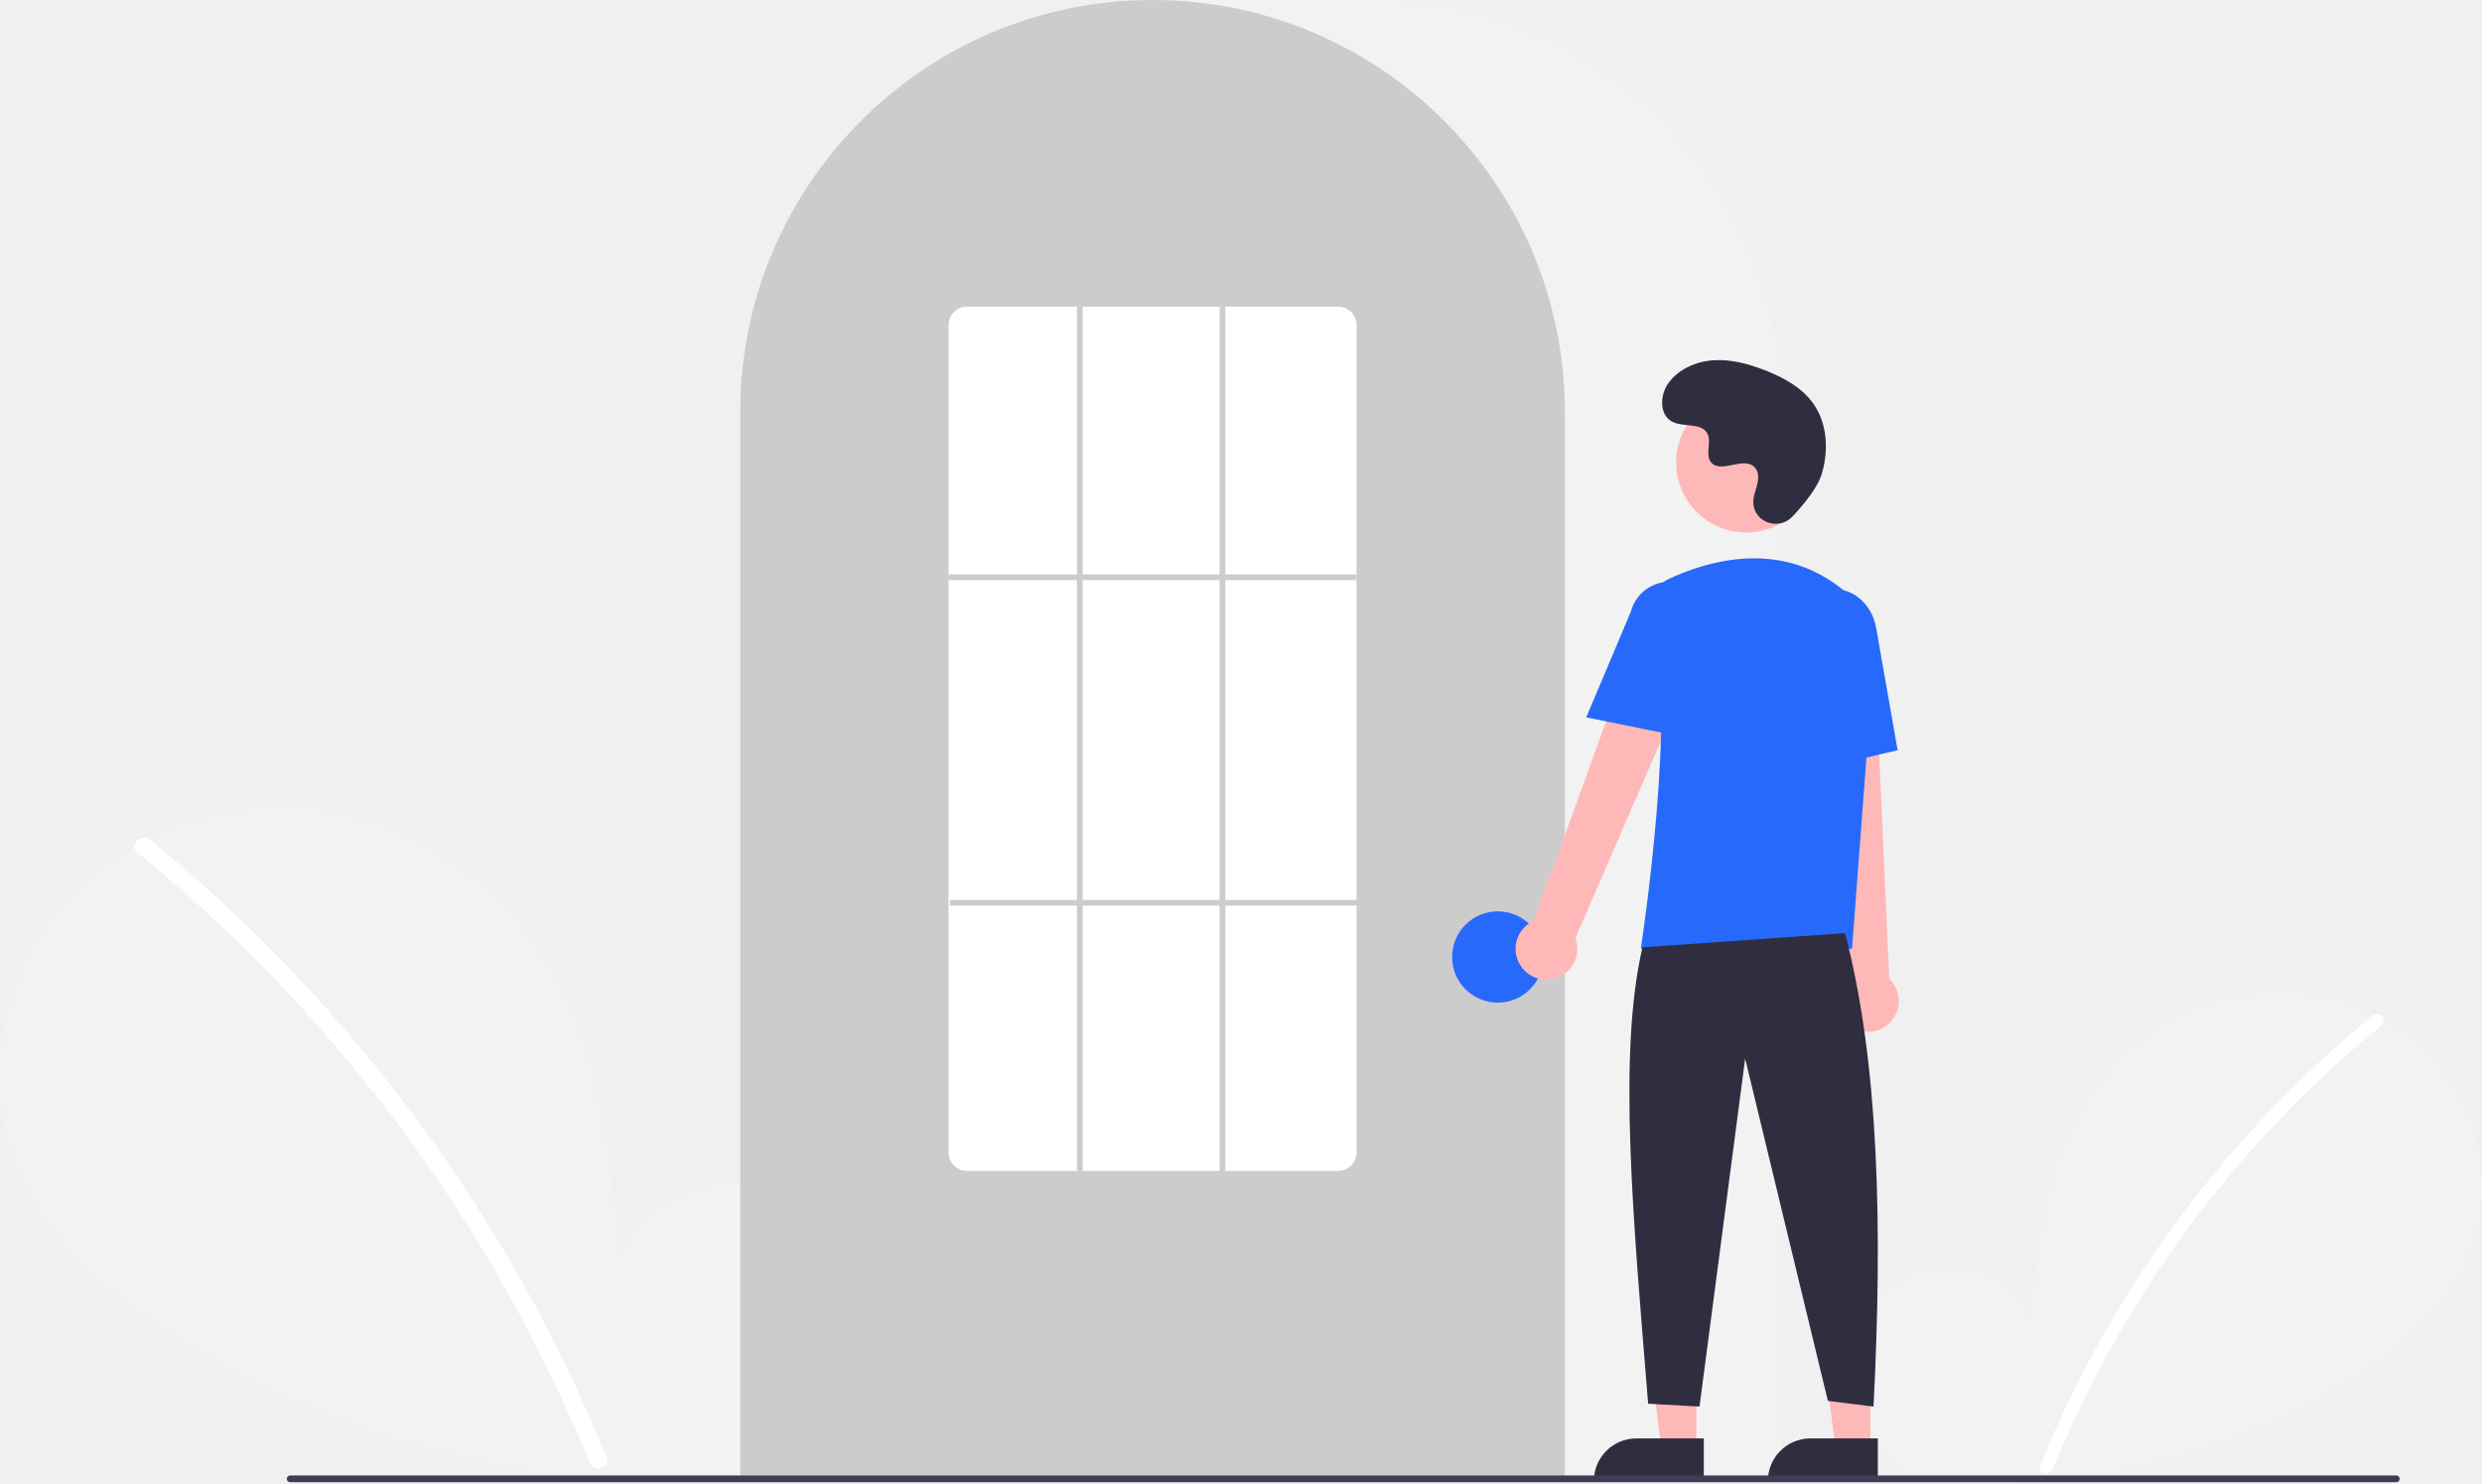
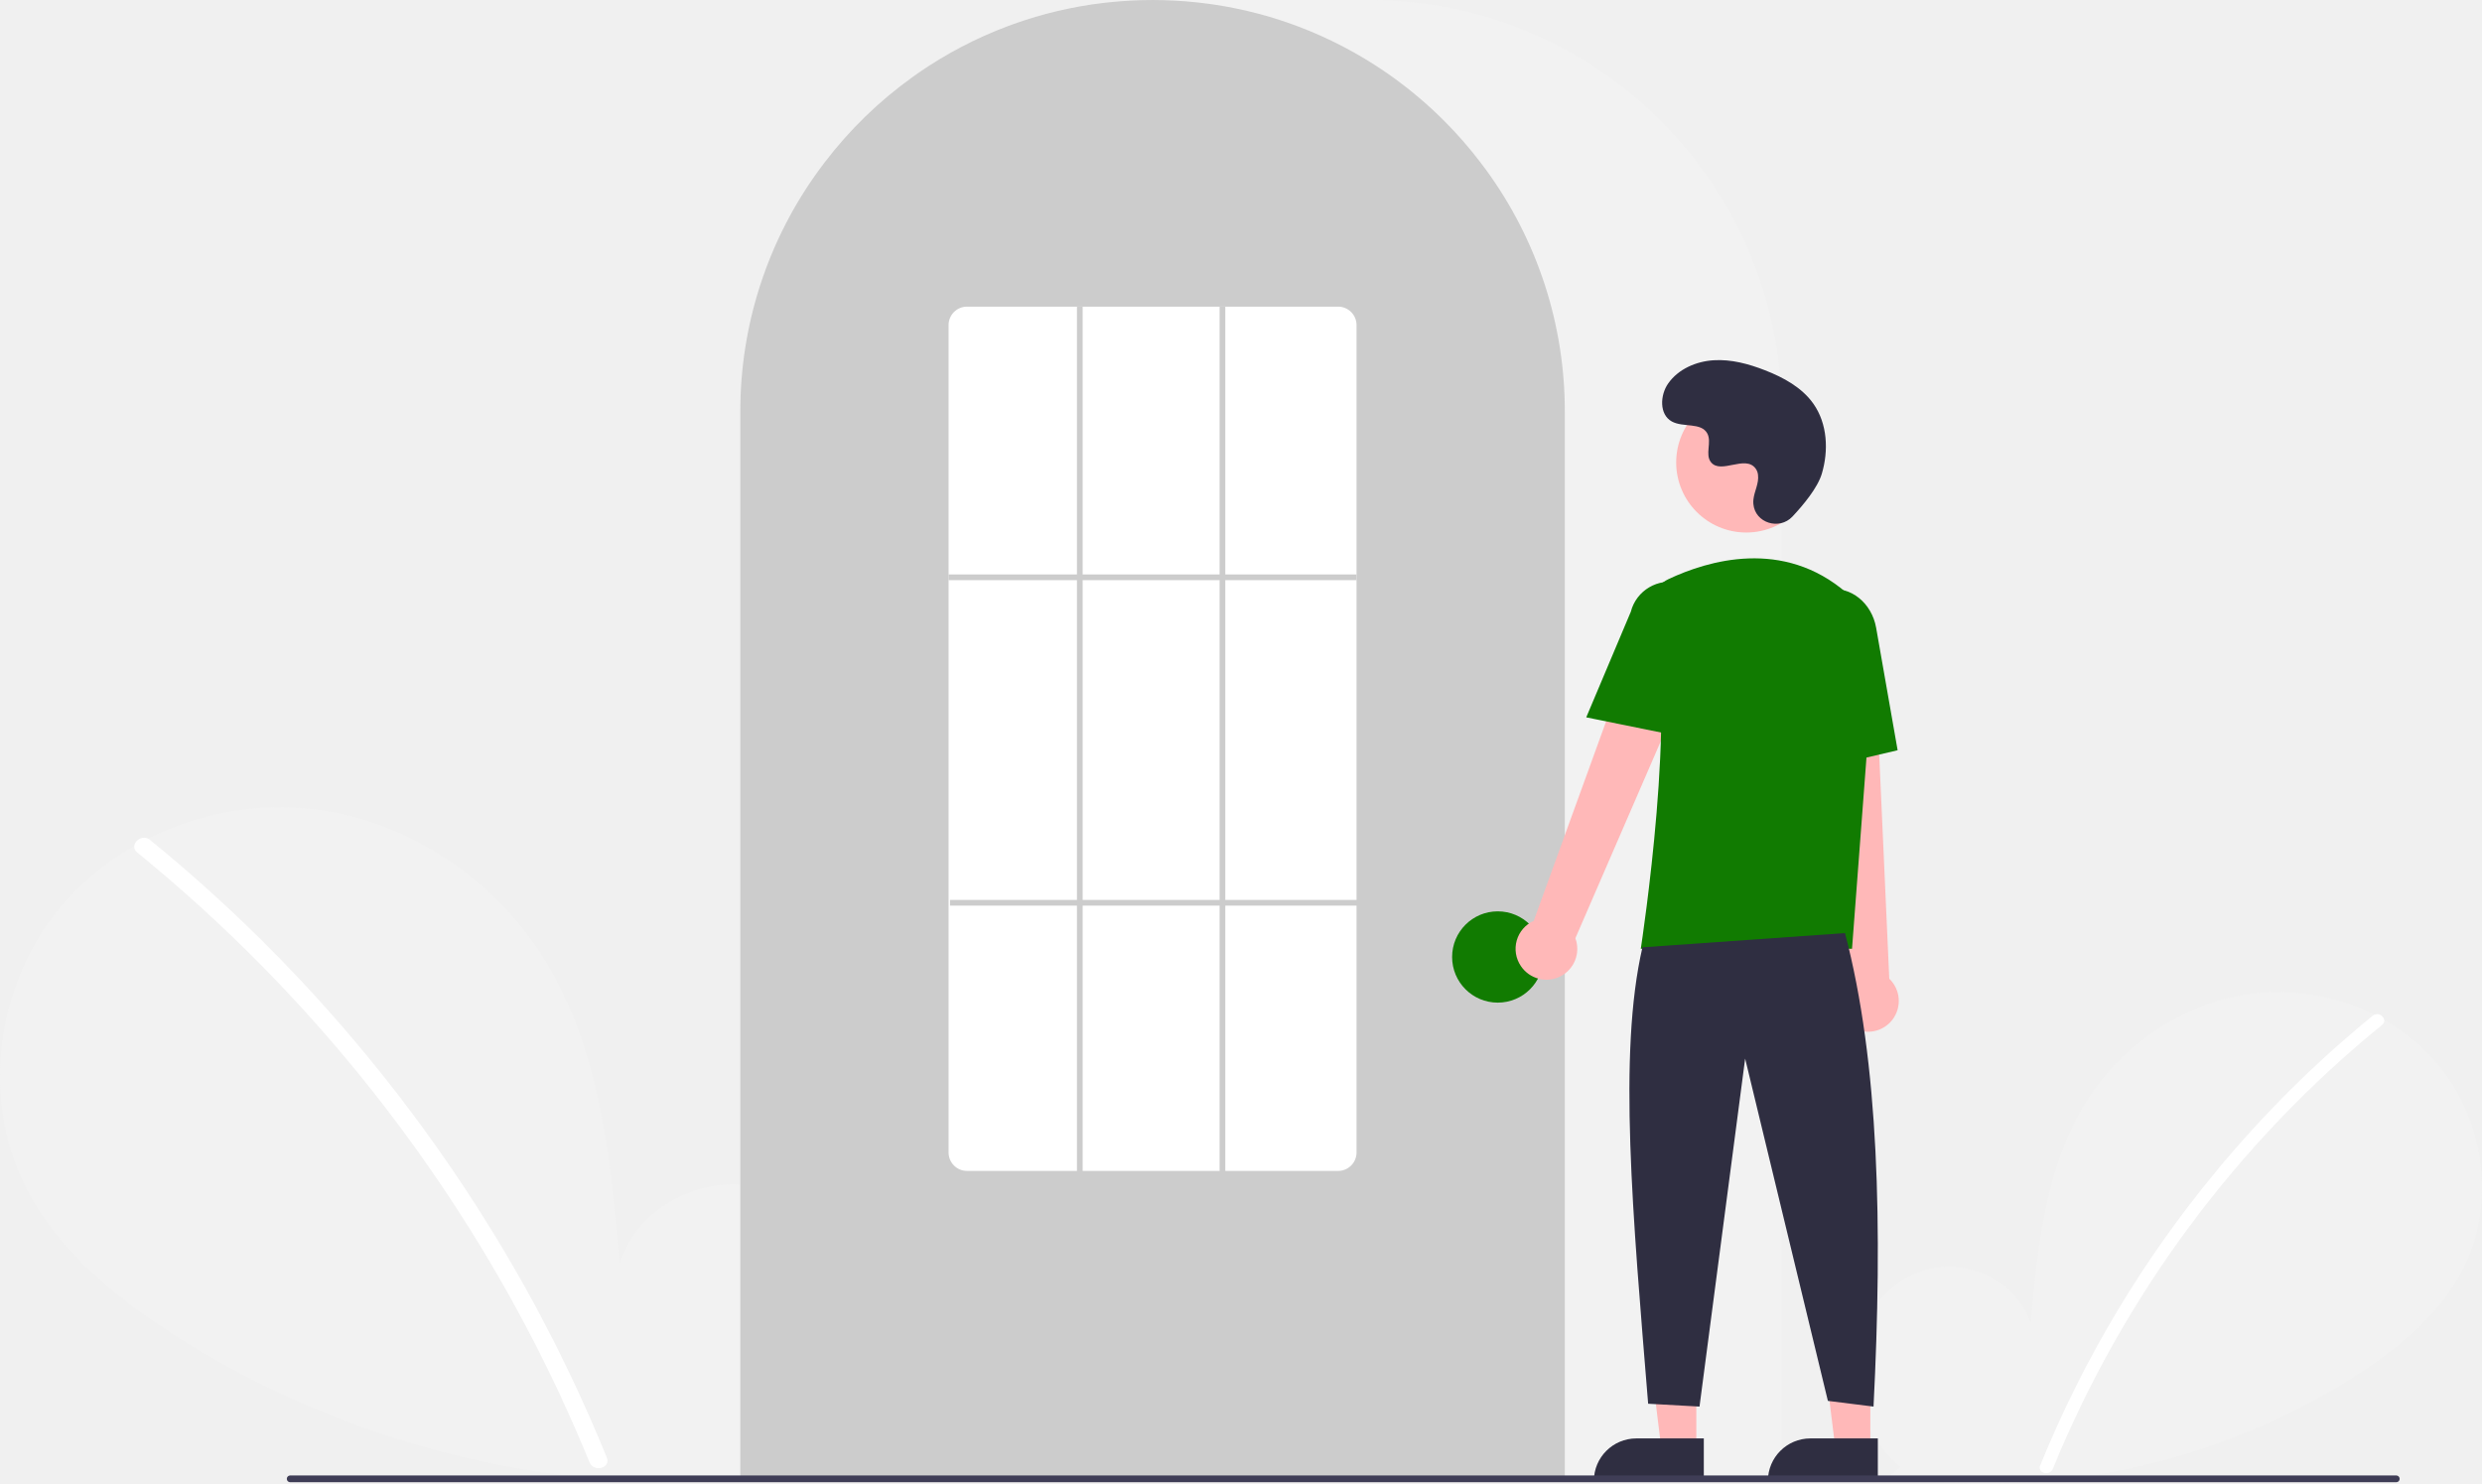
<svg xmlns="http://www.w3.org/2000/svg" id="b368e7d6-7c4a-408c-9a35-0514749a7e1a" data-name="Layer 1" width="870" height="520.139" viewBox="0 0 870 520.139">
  <path d="M831.092,704.187c-11.138-9.412-17.904-24.28-16.13-38.754s12.764-27.78,27.018-30.854,30.504,5.435,34.834,19.359c2.383-26.846,5.129-54.818,19.402-77.68,12.924-20.701,35.309-35.514,59.569-38.164s49.803,7.359,64.933,26.507,18.835,46.985,8.238,68.969c-7.806,16.195-22.188,28.247-37.257,38.052a240.452,240.452,0,0,1-164.454,35.977Z" transform="translate(-165 -189.9307)" fill="#f2f2f2" />
  <path d="M996.728,546.01a393.414,393.414,0,0,0-54.826,54.442,394.561,394.561,0,0,0-61.752,103.194c-1.112,2.725,3.313,3.911,4.412,1.216A392.342,392.342,0,0,1,999.963,549.245c2.284-1.86-.97-5.08-3.236-3.236Z" transform="translate(-165 -189.9307)" fill="#fff" />
  <path d="M445.067,701.63c15.299-12.927,24.591-33.348,22.154-53.228s-17.531-38.156-37.11-42.377-41.897,7.464-47.844,26.59c-3.273-36.873-7.044-75.292-26.648-106.693-17.751-28.433-48.497-48.778-81.818-52.418s-68.404,10.107-89.185,36.407-25.869,64.535-11.315,94.729c10.722,22.243,30.475,38.797,51.172,52.264,66.03,42.965,147.939,60.884,225.877,49.415" transform="translate(-165 -189.9307)" fill="#f2f2f2" />
  <path d="M217.567,484.373a540.355,540.355,0,0,1,75.304,74.777A548.076,548.076,0,0,1,352.257,647.04a545.835,545.835,0,0,1,25.43,53.846c1.527,3.743-4.55,5.372-6.06,1.671a536.36,536.36,0,0,0-49.009-92.727A539.734,539.734,0,0,0,256.889,528.632a538.441,538.441,0,0,0-43.766-39.815c-3.138-2.555,1.332-6.978,4.444-4.444Z" transform="translate(-165 -189.9307)" fill="#fff" />
  <path d="M789.5,708.931h-365v-374.5c0-79.678,64.822-144.5,144.5-144.5h76c79.677,0,144.5,64.822,144.5,144.5Z" transform="translate(-165 -189.9307)" fill="#f2f2f2" />
  <path d="M713.5,708.931h-289v-374.5a143.382,143.382,0,0,1,27.596-84.944c.664-.905,1.326-1.798,2.009-2.681a144.466,144.466,0,0,1,30.754-29.851c.66-.48,1.322-.952,1.994-1.423a144.16,144.16,0,0,1,31.472-16.459c.661-.25,1.334-.501,2.007-.742a144.02,144.02,0,0,1,31.108-7.336c.658-.09,1.333-.16,2.008-.23a146.288,146.288,0,0,1,31.105,0c.673.07,1.349.141,2.014.231a143.995,143.995,0,0,1,31.1,7.335c.673.241,1.346.492,2.009.743a143.799,143.799,0,0,1,31.106,16.216c.672.461,1.344.933,2.006,1.405a145.987,145.987,0,0,1,18.384,15.564,144.305,144.305,0,0,1,12.724,14.551c.681.88,1.343,1.773,2.005,2.677A143.382,143.382,0,0,1,713.5,334.431Z" transform="translate(-165 -189.9307)" fill="#ccc" />
-   <circle cx="525" cy="335.5" r="16" fill="#276afb" />
+   <circle cx="525" cy="335.5" r="16" fill="#117b01" />
  <polygon points="594.599 507.783 582.339 507.783 576.506 460.495 594.601 460.496 594.599 507.783" fill="#ffb8b8" />
  <path d="M573.582,504.28h23.644a0,0,0,0,1,0,0v14.887a0,0,0,0,1,0,0H558.695a0,0,0,0,1,0,0v0a14.887,14.887,0,0,1,14.887-14.887Z" fill="#2f2e41" />
  <polygon points="655.599 507.783 643.339 507.783 637.506 460.495 655.601 460.496 655.599 507.783" fill="#ffb8b8" />
  <path d="M634.582,504.28h23.644a0,0,0,0,1,0,0v14.887a0,0,0,0,1,0,0H619.695a0,0,0,0,1,0,0v0a14.887,14.887,0,0,1,14.887-14.887Z" fill="#2f2e41" />
  <path d="M698.098,528.6a10.743,10.743,0,0,1,4.511-15.843l41.676-114.867L764.791,409.082,717.206,518.853a10.801,10.801,0,0,1-19.109,9.748Z" transform="translate(-165 -189.9307)" fill="#ffb8b8" />
  <path d="M814.336,550.184a10.743,10.743,0,0,1-2.893-16.217L798.533,412.458l23.338,1.066L827.236,533.045a10.801,10.801,0,0,1-12.9,17.139Z" transform="translate(-165 -189.9307)" fill="#ffb8b8" />
  <circle cx="612.106" cy="162.123" r="24.561" fill="#ffb8b8" />
-   <path d="M814.18,522.549H740.133l.089-.576c.133-.861,13.197-86.439,3.562-114.436a11.813,11.813,0,0,1,6.069-14.584h0c13.772-6.485,40.208-14.471,62.52,4.909a28.234,28.234,0,0,1,9.459,23.396Z" transform="translate(-165 -189.9307)" fill="#276afb" />
-   <path d="M754.354,448.181,721.018,441.418l15.626-37.03a13.997,13.997,0,0,1,27.106,6.998Z" transform="translate(-165 -189.9307)" fill="#276afb" />
-   <path d="M797.05,460.739l-2.004-45.941c-1.52-8.636,3.424-16.8,11.027-18.135,7.605-1.33,15.032,4.66,16.558,13.36l7.533,42.928Z" transform="translate(-165 -189.9307)" fill="#276afb" />
+   <path d="M814.18,522.549H740.133l.089-.576c.133-.861,13.197-86.439,3.562-114.436a11.813,11.813,0,0,1,6.069-14.584h0c13.772-6.485,40.208-14.471,62.52,4.909a28.234,28.234,0,0,1,9.459,23.396Z" transform="translate(-165 -189.9307)" fill="#117b01" />
+   <path d="M754.354,448.181,721.018,441.418l15.626-37.03a13.997,13.997,0,0,1,27.106,6.998Z" transform="translate(-165 -189.9307)" fill="#117b01" />
+   <path d="M797.05,460.739l-2.004-45.941c-1.52-8.636,3.424-16.8,11.027-18.135,7.605-1.33,15.032,4.66,16.558,13.36l7.533,42.928Z" transform="translate(-165 -189.9307)" fill="#117b01" />
  <path d="M811.716,517.049c11.915,45.377,13.214,103.069,10,166l-16-2-29-120-16,122-18-1c-5.377-66.03-10.613-122.715-2-160Z" transform="translate(-165 -189.9307)" fill="#2f2e41" />
  <path d="M793.289,371.035c-4.582,4.881-13.091,2.261-13.688-4.407a8.055,8.055,0,0,1,.01-1.556c.308-2.954,2.015-5.635,1.606-8.754a4.59,4.59,0,0,0-.84-2.149c-3.651-4.889-12.222,2.187-15.668-2.239-2.113-2.714.371-6.987-1.251-10.021-2.14-4.004-8.479-2.029-12.454-4.221-4.423-2.439-4.158-9.225-1.247-13.353,3.551-5.034,9.776-7.72,15.923-8.107s12.253,1.275,17.992,3.511c6.521,2.541,12.988,6.054,17.001,11.788,4.88,6.973,5.35,16.348,2.909,24.502C802.098,360.99,797.031,367.049,793.289,371.035Z" transform="translate(-165 -189.9307)" fill="#2f2e41" />
  <path d="M1004.982,709.574h-738.294a1.191,1.191,0,0,1,0-2.381h738.294a1.191,1.191,0,0,1,0,2.381Z" transform="translate(-165 -189.9307)" fill="#3f3d56" />
  <path d="M634,600.431H504a6.465,6.465,0,0,1-6.5-6.415V303.846a6.465,6.465,0,0,1,6.5-6.415H634a6.465,6.465,0,0,1,6.5,6.415V594.015A6.465,6.465,0,0,1,634,600.431Z" transform="translate(-165 -189.9307)" fill="#fff" />
  <rect x="332.5" y="201.39" width="143" height="2" fill="#ccc" />
  <rect x="333" y="315.5" width="143" height="2" fill="#ccc" />
  <rect x="377.5" y="107.5" width="2" height="304" fill="#ccc" />
  <rect x="427.5" y="107.5" width="2" height="304" fill="#ccc" />
</svg>
